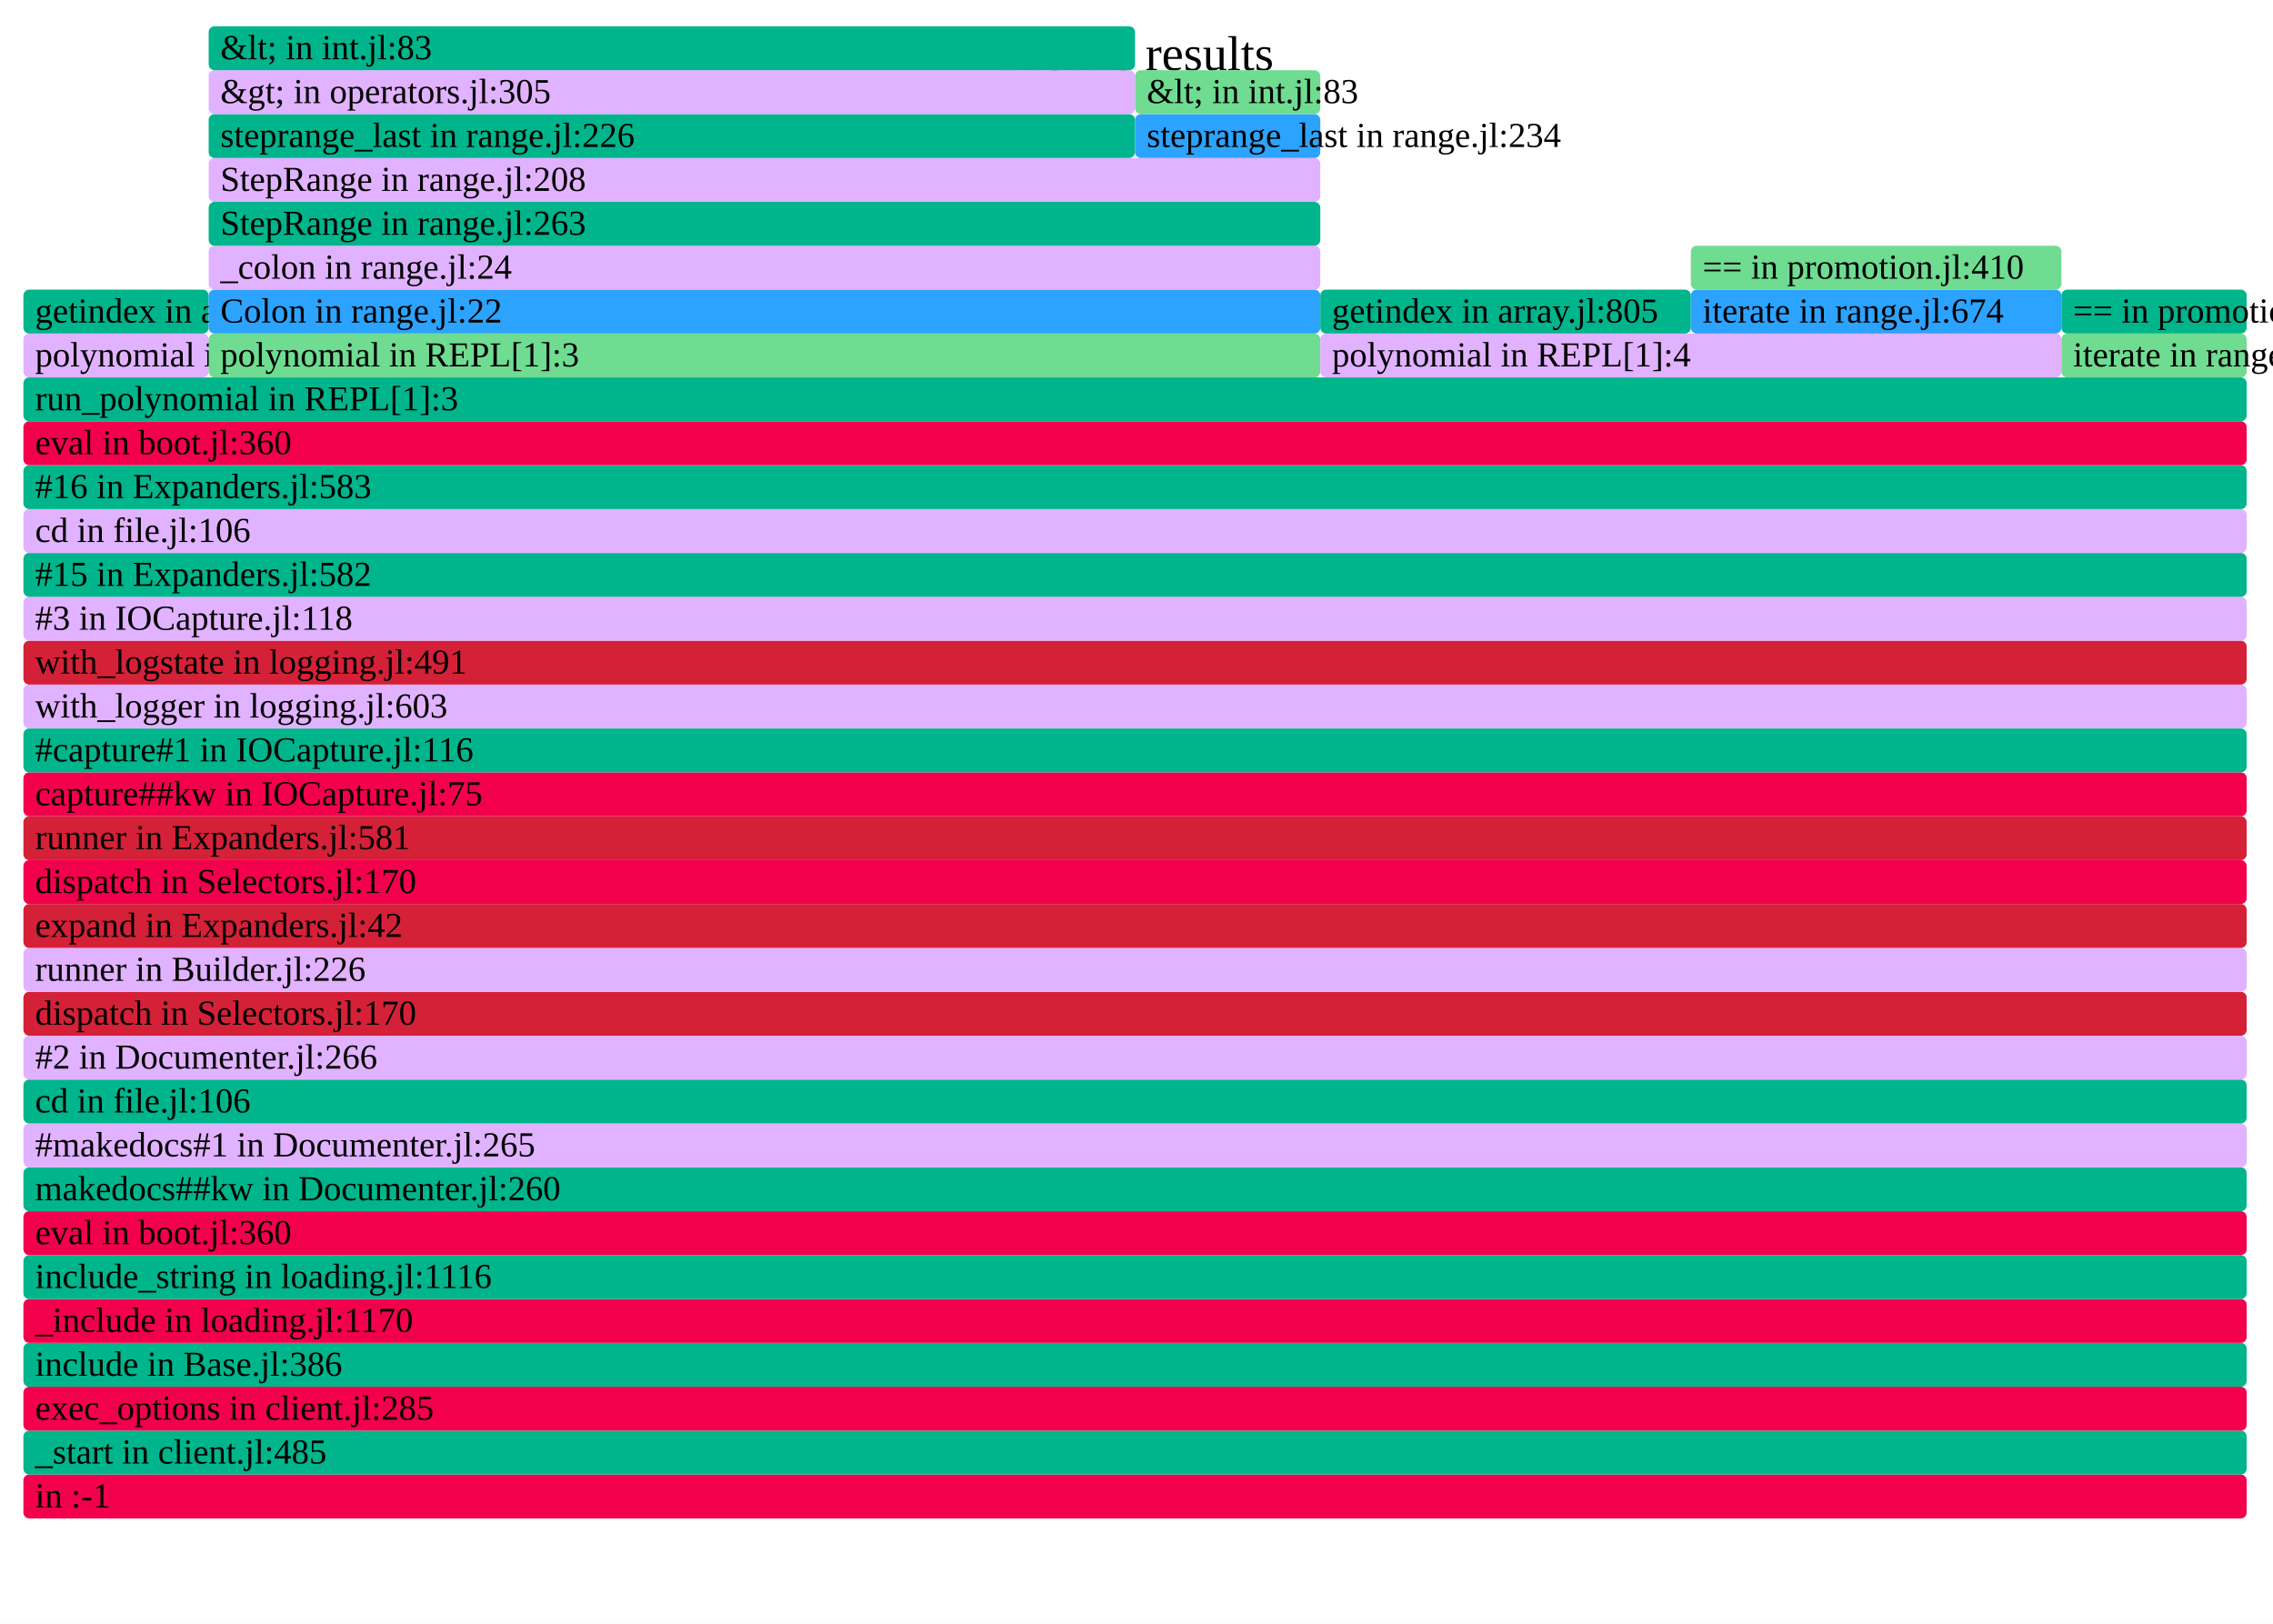
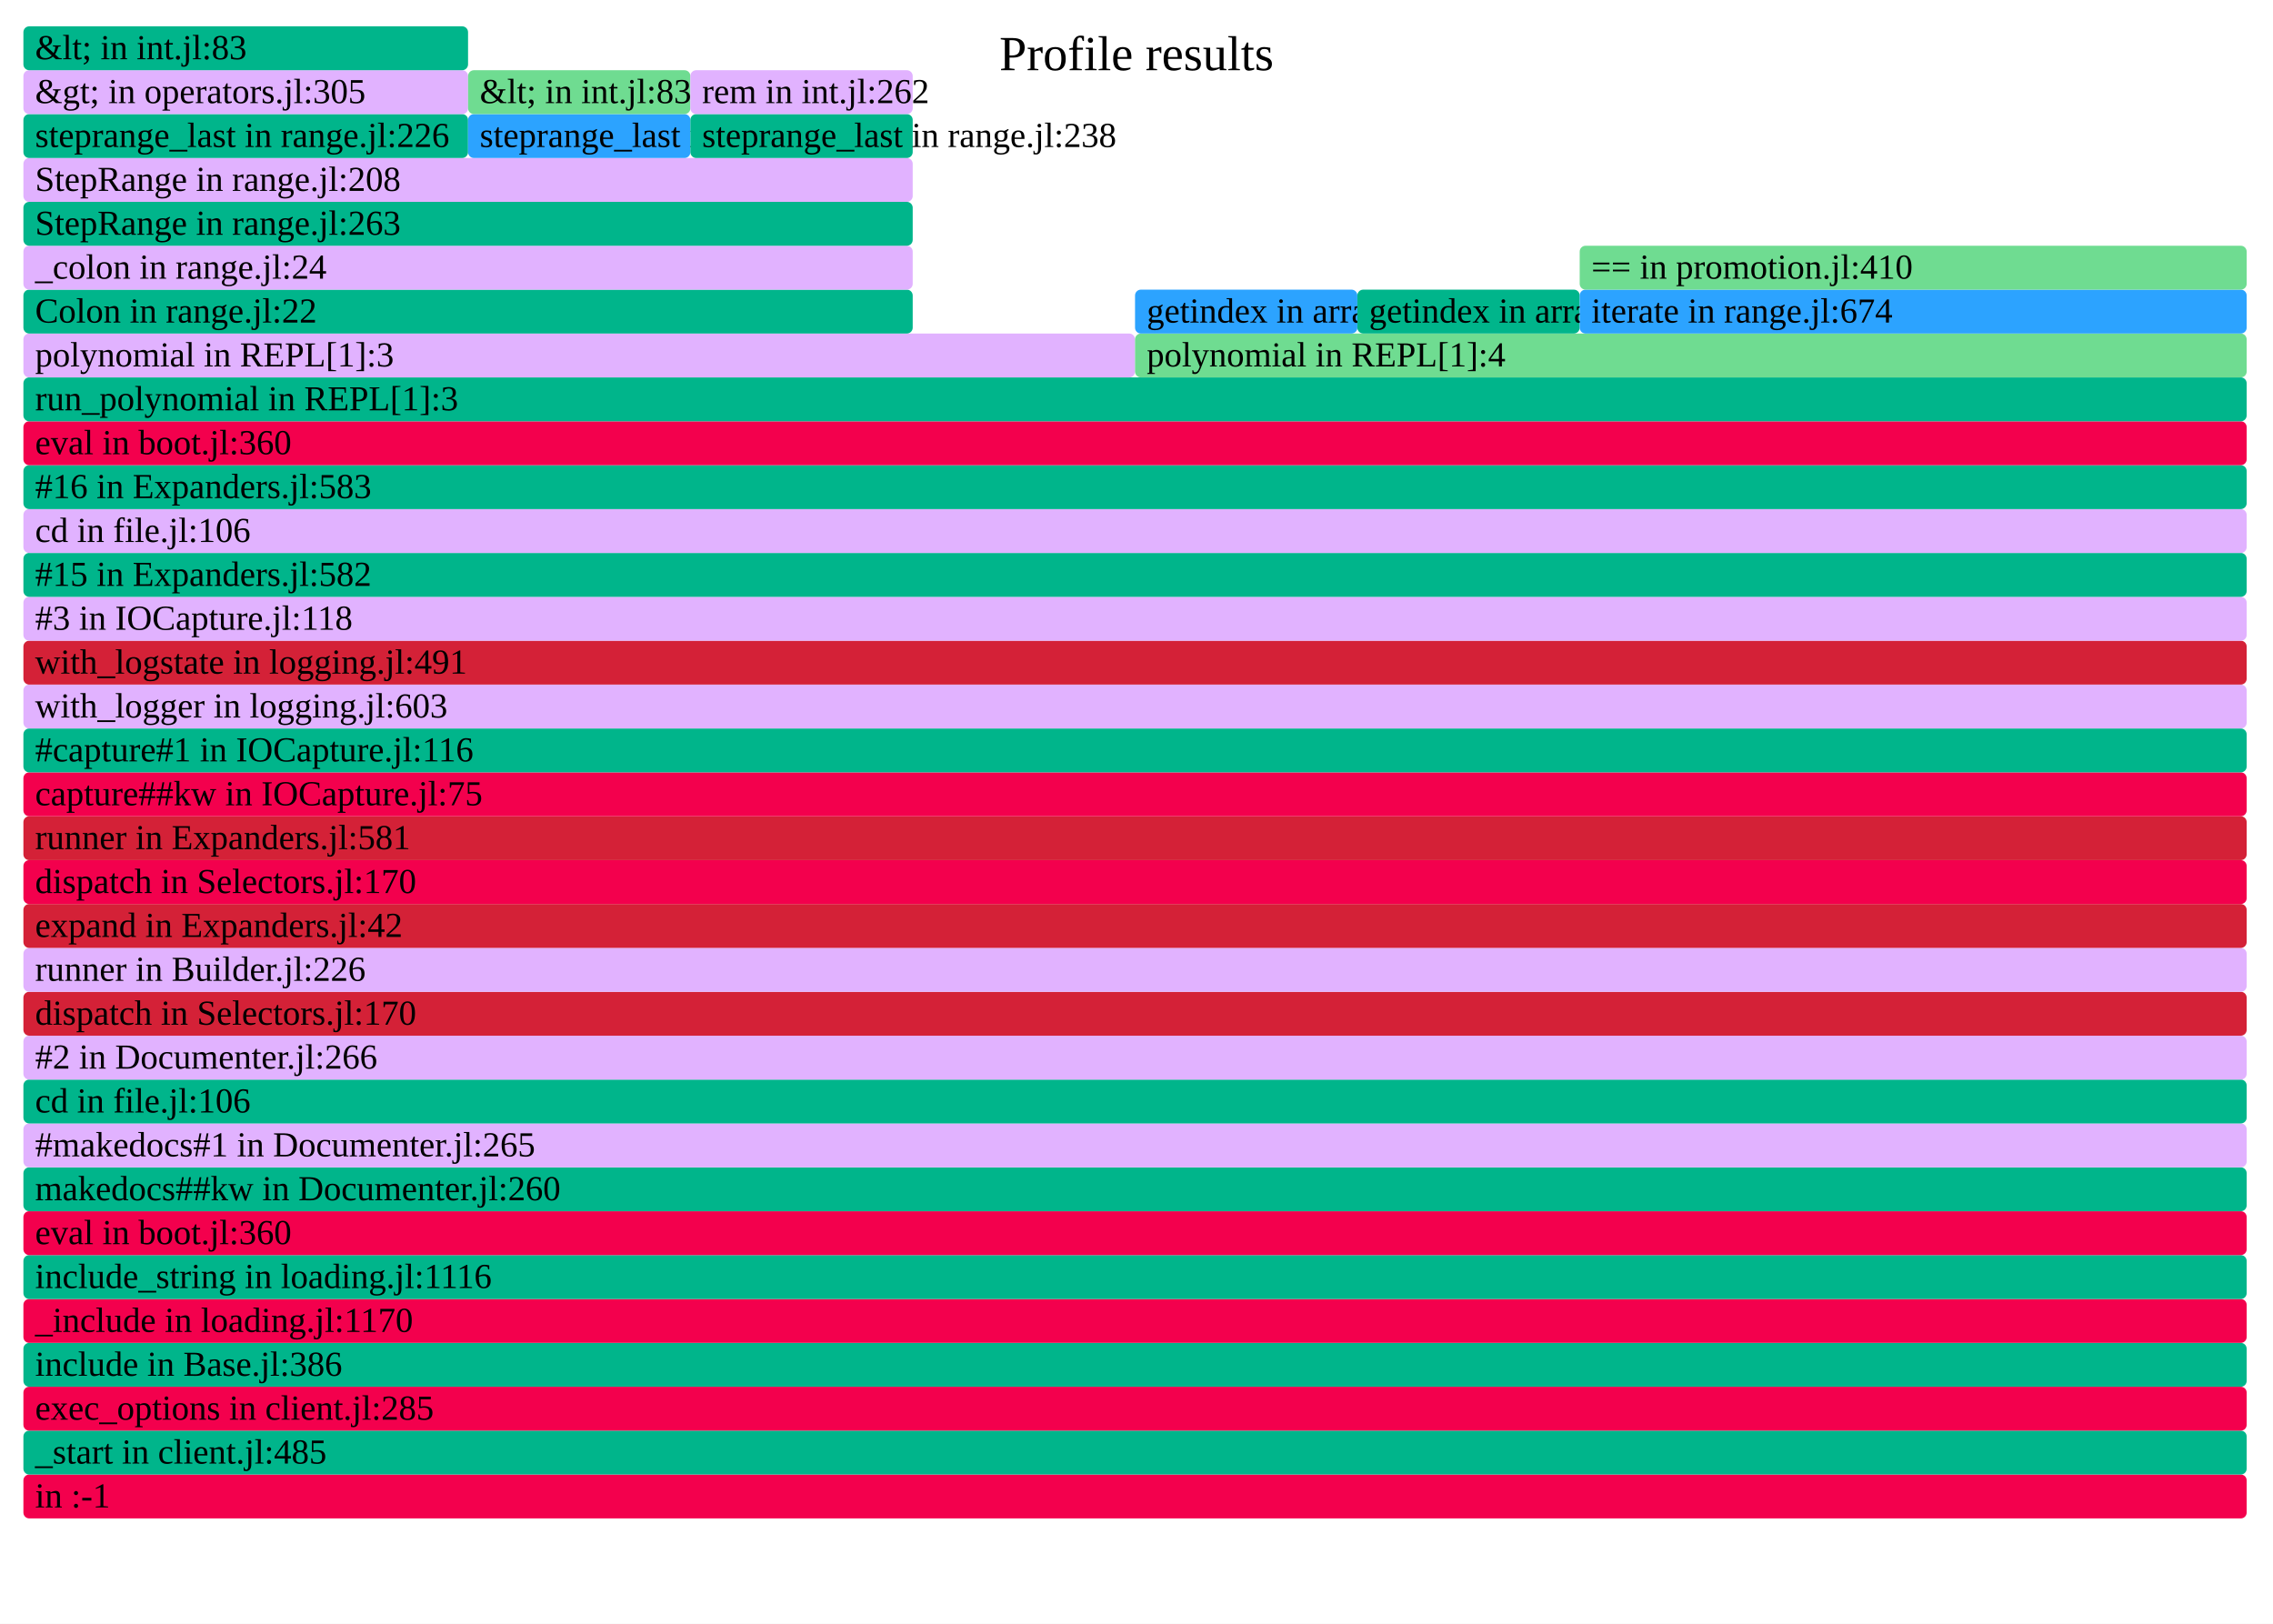
- <svg xmlns="http://www.w3.org/2000/svg" version="1.1" width="777" height="555" viewBox="0 0 777 555" id="fig-eafd72451be54ff8b10cc62f1d40d77c">
+ <svg xmlns="http://www.w3.org/2000/svg" version="1.1" width="777" height="555" viewBox="0 0 777 555" id="fig-445879395ce2405f850f86fd213ac0a5">
  <defs>
-     <clipPath id="fig-eafd72451be54ff8b10cc62f1d40d77c-clip">
+     <clipPath id="fig-445879395ce2405f850f86fd213ac0a5-clip">
      <rect x="0" y="0" width="777" height="555" />
    </clipPath>
  </defs>
  <style type="text/css">
-     #fig-eafd72451be54ff8b10cc62f1d40d77c text {
+     #fig-445879395ce2405f850f86fd213ac0a5 text {
        pointer-events: none;
        font-family: inherit;
        font-size: 12px;
        fill: #000000;
    }
-     text#fig-eafd72451be54ff8b10cc62f1d40d77c-caption {
+     text#fig-445879395ce2405f850f86fd213ac0a5-caption {
        font-size: 16.8px;
        fill: #000000;
        text-anchor: middle;
    }
-     #fig-eafd72451be54ff8b10cc62f1d40d77c-bg {
+     #fig-445879395ce2405f850f86fd213ac0a5-bg {
        fill: #FFFFFF;
    }
-     #fig-eafd72451be54ff8b10cc62f1d40d77c-viewport rect, #fig-eafd72451be54ff8b10cc62f1d40d77c-viewport path {
+     #fig-445879395ce2405f850f86fd213ac0a5-viewport rect, #fig-445879395ce2405f850f86fd213ac0a5-viewport path {
        vector-effect: non-scaling-stroke;
        fill-opacity: 1;
    }
-     #fig-eafd72451be54ff8b10cc62f1d40d77c-viewport text {
+     #fig-445879395ce2405f850f86fd213ac0a5-viewport text {
        stroke: #000000;
        stroke-width: 0;
        stroke-opacity: 0.35;
    }
-     #fig-eafd72451be54ff8b10cc62f1d40d77c-viewport rect:hover, #fig-eafd72451be54ff8b10cc62f1d40d77c-viewport path:hover {
+     #fig-445879395ce2405f850f86fd213ac0a5-viewport rect:hover, #fig-445879395ce2405f850f86fd213ac0a5-viewport path:hover {
        fill-opacity: 0.75;
        stroke: #000000;
        stroke-width: 0.5;
    }
-     #fig-eafd72451be54ff8b10cc62f1d40d77c-viewport + rect {
+     #fig-445879395ce2405f850f86fd213ac0a5-viewport + rect {
        fill: #FFFFFF;
        opacity: 0.8;
    }
-     text#fig-eafd72451be54ff8b10cc62f1d40d77c-details{
+     text#fig-445879395ce2405f850f86fd213ac0a5-details{
        fill: #000000;
    }
</style>
-   <g id="fig-eafd72451be54ff8b10cc62f1d40d77c-frame" clip-path="url(#fig-eafd72451be54ff8b10cc62f1d40d77c-clip)">
-     <rect id="fig-eafd72451be54ff8b10cc62f1d40d77c-bg" x="0" y="0" width="777" height="555" />
-     <text id="fig-eafd72451be54ff8b10cc62f1d40d77c-caption" x="388.5" y="24">Profile results</text>
-     <g id="fig-eafd72451be54ff8b10cc62f1d40d77c-viewport" transform="scale(1)">
+   <g id="fig-445879395ce2405f850f86fd213ac0a5-frame" clip-path="url(#fig-445879395ce2405f850f86fd213ac0a5-clip)">
+     <rect id="fig-445879395ce2405f850f86fd213ac0a5-bg" x="0" y="0" width="777" height="555" />
+     <text id="fig-445879395ce2405f850f86fd213ac0a5-caption" x="388.5" y="24">Profile results</text>
+     <g id="fig-445879395ce2405f850f86fd213ac0a5-viewport" transform="scale(1)">
      <rect x="8" y="504" width="760" height="15" rx="2" fill="#F3004D" data-dinfo="" />
      <text x="8" dx="4" y="515.25"> in :-1</text>
      <rect x="8" y="489" width="760" height="15" rx="2" fill="#00B58B" data-dinfo="./" />
      <text x="8" dx="4" y="500.25">_start in client.jl:485</text>
      <rect x="8" y="474" width="760" height="15" rx="2" fill="#F3004D" data-dinfo="./" />
      <text x="8" dx="4" y="485.25">exec_options in client.jl:285</text>
      <rect x="8" y="459" width="760" height="15" rx="2" fill="#00B58B" data-dinfo="./" />
      <text x="8" dx="4" y="470.25">include in Base.jl:386</text>
      <rect x="8" y="444" width="760" height="15" rx="2" fill="#F3004D" data-dinfo="./" />
      <text x="8" dx="4" y="455.25">_include in loading.jl:1170</text>
      <rect x="8" y="429" width="760" height="15" rx="2" fill="#00B58B" data-dinfo="./" />
      <text x="8" dx="4" y="440.25">include_string in loading.jl:1116</text>
      <rect x="8" y="414" width="760" height="15" rx="2" fill="#F3004D" data-dinfo="./" />
      <text x="8" dx="4" y="425.25">eval in boot.jl:360</text>
      <rect x="8" y="399" width="760" height="15" rx="2" fill="#00B58B" data-dinfo="/home/runner/.julia/packages/Documenter/qdbx6/src/" />
      <text x="8" dx="4" y="410.25">makedocs##kw in Documenter.jl:260</text>
      <rect x="8" y="384" width="760" height="15" rx="2" fill="#E1B2FF" data-dinfo="/home/runner/.julia/packages/Documenter/qdbx6/src/" />
      <text x="8" dx="4" y="395.25">#makedocs#1 in Documenter.jl:265</text>
      <rect x="8" y="369" width="760" height="15" rx="2" fill="#00B58B" data-dinfo="./" />
      <text x="8" dx="4" y="380.25">cd in file.jl:106</text>
      <rect x="8" y="354" width="760" height="15" rx="2" fill="#E1B2FF" data-dinfo="/home/runner/.julia/packages/Documenter/qdbx6/src/" />
      <text x="8" dx="4" y="365.25">#2 in Documenter.jl:266</text>
      <rect x="8" y="339" width="760" height="15" rx="2" fill="#D42137" data-dinfo="/home/runner/.julia/packages/Documenter/qdbx6/src/Utilities/" />
      <text x="8" dx="4" y="350.25">dispatch in Selectors.jl:170</text>
      <rect x="8" y="324" width="760" height="15" rx="2" fill="#E1B2FF" data-dinfo="/home/runner/.julia/packages/Documenter/qdbx6/src/" />
      <text x="8" dx="4" y="335.25">runner in Builder.jl:226</text>
      <rect x="8" y="309" width="760" height="15" rx="2" fill="#D42137" data-dinfo="/home/runner/.julia/packages/Documenter/qdbx6/src/" />
      <text x="8" dx="4" y="320.25">expand in Expanders.jl:42</text>
      <rect x="8" y="294" width="760" height="15" rx="2" fill="#F3004D" data-dinfo="/home/runner/.julia/packages/Documenter/qdbx6/src/Utilities/" />
      <text x="8" dx="4" y="305.25">dispatch in Selectors.jl:170</text>
      <rect x="8" y="279" width="760" height="15" rx="2" fill="#D42137" data-dinfo="/home/runner/.julia/packages/Documenter/qdbx6/src/" />
      <text x="8" dx="4" y="290.25">runner in Expanders.jl:581</text>
      <rect x="8" y="264" width="760" height="15" rx="2" fill="#F3004D" data-dinfo="/home/runner/.julia/packages/IOCapture/sXY71/src/" />
      <text x="8" dx="4" y="275.25">capture##kw in IOCapture.jl:75</text>
      <rect x="8" y="249" width="760" height="15" rx="2" fill="#00B58B" data-dinfo="/home/runner/.julia/packages/IOCapture/sXY71/src/" />
      <text x="8" dx="4" y="260.25">#capture#1 in IOCapture.jl:116</text>
      <rect x="8" y="234" width="760" height="15" rx="2" fill="#E1B2FF" data-dinfo="./" />
      <text x="8" dx="4" y="245.25">with_logger in logging.jl:603</text>
      <rect x="8" y="219" width="760" height="15" rx="2" fill="#D42137" data-dinfo="./" />
      <text x="8" dx="4" y="230.25">with_logstate in logging.jl:491</text>
      <rect x="8" y="204" width="760" height="15" rx="2" fill="#E1B2FF" data-dinfo="/home/runner/.julia/packages/IOCapture/sXY71/src/" />
      <text x="8" dx="4" y="215.25">#3 in IOCapture.jl:118</text>
      <rect x="8" y="189" width="760" height="15" rx="2" fill="#00B58B" data-dinfo="/home/runner/.julia/packages/Documenter/qdbx6/src/" />
      <text x="8" dx="4" y="200.25">#15 in Expanders.jl:582</text>
      <rect x="8" y="174" width="760" height="15" rx="2" fill="#E1B2FF" data-dinfo="./" />
      <text x="8" dx="4" y="185.25">cd in file.jl:106</text>
      <rect x="8" y="159" width="760" height="15" rx="2" fill="#00B58B" data-dinfo="/home/runner/.julia/packages/Documenter/qdbx6/src/" />
      <text x="8" dx="4" y="170.25">#16 in Expanders.jl:583</text>
      <rect x="8" y="144" width="760" height="15" rx="2" fill="#F3004D" data-dinfo="./" />
      <text x="8" dx="4" y="155.25">eval in boot.jl:360</text>
      <rect x="8" y="129" width="760" height="15" rx="2" fill="#00B58B" data-dinfo="./" />
      <text x="8" dx="4" y="140.25">run_polynomial in REPL[1]:3</text>
-       <rect x="8" y="114" width="63.33" height="15" rx="2" fill="#E1B2FF" data-dinfo="./" />
-       <text x="8" dx="4" y="125.25">polynomial in REPL[1]:2</text>
-       <rect x="8" y="99" width="63.33" height="15" rx="2" fill="#00B58B" data-dinfo="./" />
-       <text x="8" dx="4" y="110.25">getindex in array.jl:805</text>
-       <rect x="71.33" y="114" width="380" height="15" rx="2" fill="#6FDC91" data-dinfo="./" />
-       <text x="71.33" dx="4" y="125.25">polynomial in REPL[1]:3</text>
-       <rect x="71.33" y="99" width="380" height="15" rx="2" fill="#2CA3FF" data-dinfo="./" />
-       <text x="71.33" dx="4" y="110.25">Colon in range.jl:22</text>
-       <rect x="71.33" y="84" width="380" height="15" rx="2" fill="#E1B2FF" data-dinfo="./" />
-       <text x="71.33" dx="4" y="95.25">_colon in range.jl:24</text>
-       <rect x="71.33" y="69" width="380" height="15" rx="2" fill="#00B58B" data-dinfo="./" />
-       <text x="71.33" dx="4" y="80.25">StepRange in range.jl:263</text>
-       <rect x="71.33" y="54" width="380" height="15" rx="2" fill="#E1B2FF" data-dinfo="./" />
-       <text x="71.33" dx="4" y="65.25">StepRange in range.jl:208</text>
-       <rect x="71.33" y="39" width="316.67" height="15" rx="2" fill="#00B58B" data-dinfo="./" />
-       <text x="71.33" dx="4" y="50.25">steprange_last in range.jl:226</text>
-       <rect x="71.33" y="24" width="316.67" height="15" rx="2" fill="#E1B2FF" data-dinfo="./" />
-       <text x="71.33" dx="4" y="35.25">&amp;gt; in operators.jl:305</text>
-       <rect x="71.33" y="9" width="316.67" height="15" rx="2" fill="#00B58B" data-dinfo="./" />
-       <text x="71.33" dx="4" y="20.25">&amp;lt; in int.jl:83</text>
-       <rect x="388" y="39" width="63.33" height="15" rx="2" fill="#2CA3FF" data-dinfo="./" />
-       <text x="388" dx="4" y="50.25">steprange_last in range.jl:234</text>
-       <rect x="388" y="24" width="63.33" height="15" rx="2" fill="#6FDC91" data-dinfo="./" />
-       <text x="388" dx="4" y="35.25">&amp;lt; in int.jl:83</text>
-       <rect x="451.33" y="114" width="253.34" height="15" rx="2" fill="#E1B2FF" data-dinfo="./" />
-       <text x="451.33" dx="4" y="125.25">polynomial in REPL[1]:4</text>
-       <rect x="451.33" y="99" width="126.67" height="15" rx="2" fill="#00B58B" data-dinfo="./" />
-       <text x="451.33" dx="4" y="110.25">getindex in array.jl:805</text>
-       <rect x="578" y="99" width="126.67" height="15" rx="2" fill="#2CA3FF" data-dinfo="./" />
-       <text x="578" dx="4" y="110.25">iterate in range.jl:674</text>
-       <rect x="578" y="84" width="126.67" height="15" rx="2" fill="#6FDC91" data-dinfo="./" />
-       <text x="578" dx="4" y="95.25">== in promotion.jl:410</text>
-       <rect x="704.67" y="114" width="63.33" height="15" rx="2" fill="#6FDC91" data-dinfo="./" />
-       <text x="704.67" dx="4" y="125.25">iterate in range.jl:674</text>
-       <rect x="704.67" y="99" width="63.33" height="15" rx="2" fill="#00B58B" data-dinfo="./" />
-       <text x="704.67" dx="4" y="110.25">== in promotion.jl:410</text>
+       <rect x="8" y="114" width="380" height="15" rx="2" fill="#E1B2FF" data-dinfo="./" />
+       <text x="8" dx="4" y="125.25">polynomial in REPL[1]:3</text>
+       <rect x="8" y="99" width="304" height="15" rx="2" fill="#00B58B" data-dinfo="./" />
+       <text x="8" dx="4" y="110.25">Colon in range.jl:22</text>
+       <rect x="8" y="84" width="304" height="15" rx="2" fill="#E1B2FF" data-dinfo="./" />
+       <text x="8" dx="4" y="95.25">_colon in range.jl:24</text>
+       <rect x="8" y="69" width="304" height="15" rx="2" fill="#00B58B" data-dinfo="./" />
+       <text x="8" dx="4" y="80.25">StepRange in range.jl:263</text>
+       <rect x="8" y="54" width="304" height="15" rx="2" fill="#E1B2FF" data-dinfo="./" />
+       <text x="8" dx="4" y="65.25">StepRange in range.jl:208</text>
+       <rect x="8" y="39" width="152" height="15" rx="2" fill="#00B58B" data-dinfo="./" />
+       <text x="8" dx="4" y="50.25">steprange_last in range.jl:226</text>
+       <rect x="8" y="24" width="152" height="15" rx="2" fill="#E1B2FF" data-dinfo="./" />
+       <text x="8" dx="4" y="35.25">&amp;gt; in operators.jl:305</text>
+       <rect x="8" y="9" width="152" height="15" rx="2" fill="#00B58B" data-dinfo="./" />
+       <text x="8" dx="4" y="20.25">&amp;lt; in int.jl:83</text>
+       <rect x="160" y="39" width="76" height="15" rx="2" fill="#2CA3FF" data-dinfo="./" />
+       <text x="160" dx="4" y="50.25">steprange_last in range.jl:234</text>
+       <rect x="160" y="24" width="76" height="15" rx="2" fill="#6FDC91" data-dinfo="./" />
+       <text x="160" dx="4" y="35.25">&amp;lt; in int.jl:83</text>
+       <rect x="236" y="39" width="76" height="15" rx="2" fill="#00B58B" data-dinfo="./" />
+       <text x="236" dx="4" y="50.25">steprange_last in range.jl:238</text>
+       <rect x="236" y="24" width="76" height="15" rx="2" fill="#E1B2FF" data-dinfo="./" />
+       <text x="236" dx="4" y="35.25">rem in int.jl:262</text>
+       <rect x="388" y="114" width="380" height="15" rx="2" fill="#6FDC91" data-dinfo="./" />
+       <text x="388" dx="4" y="125.25">polynomial in REPL[1]:4</text>
+       <rect x="388" y="99" width="76" height="15" rx="2" fill="#2CA3FF" data-dinfo="./" />
+       <text x="388" dx="4" y="110.25">getindex in array.jl:0</text>
+       <rect x="464" y="99" width="76" height="15" rx="2" fill="#00B58B" data-dinfo="./" />
+       <text x="464" dx="4" y="110.25">getindex in array.jl:805</text>
+       <rect x="540" y="99" width="228" height="15" rx="2" fill="#2CA3FF" data-dinfo="./" />
+       <text x="540" dx="4" y="110.25">iterate in range.jl:674</text>
+       <rect x="540" y="84" width="228" height="15" rx="2" fill="#6FDC91" data-dinfo="./" />
+       <text x="540" dx="4" y="95.25">== in promotion.jl:410</text>
    </g>
  </g>
</svg>
